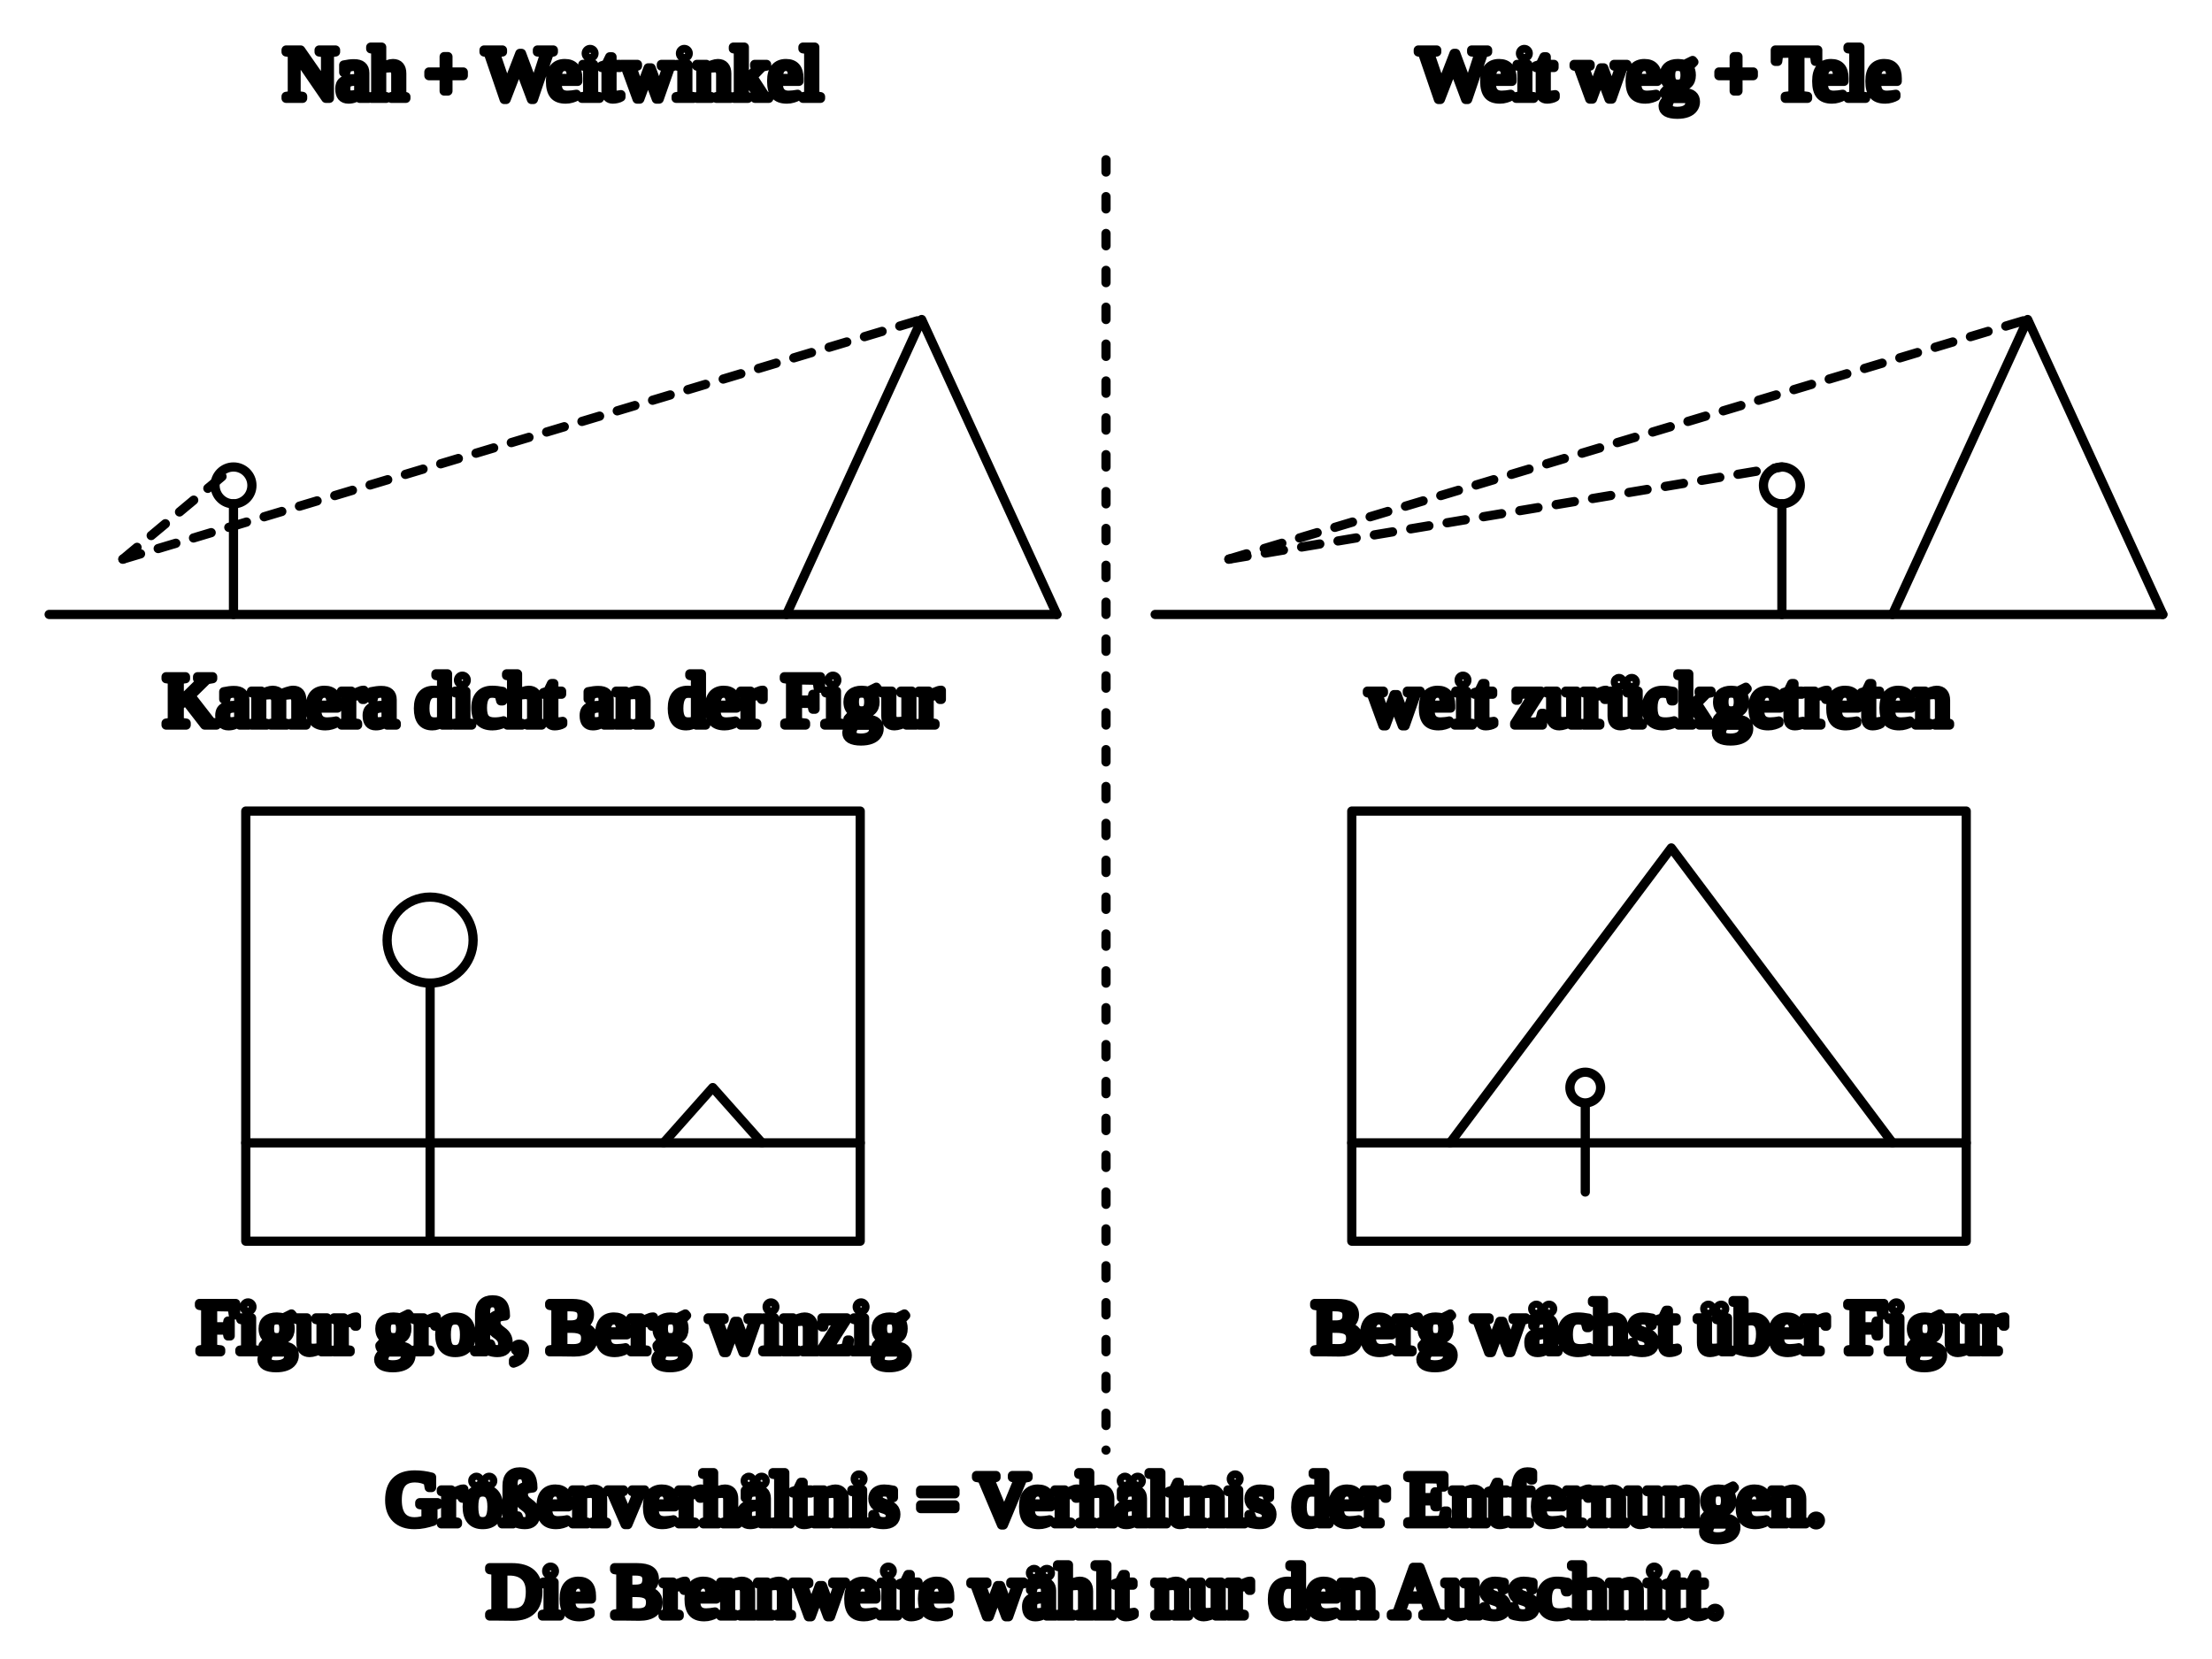
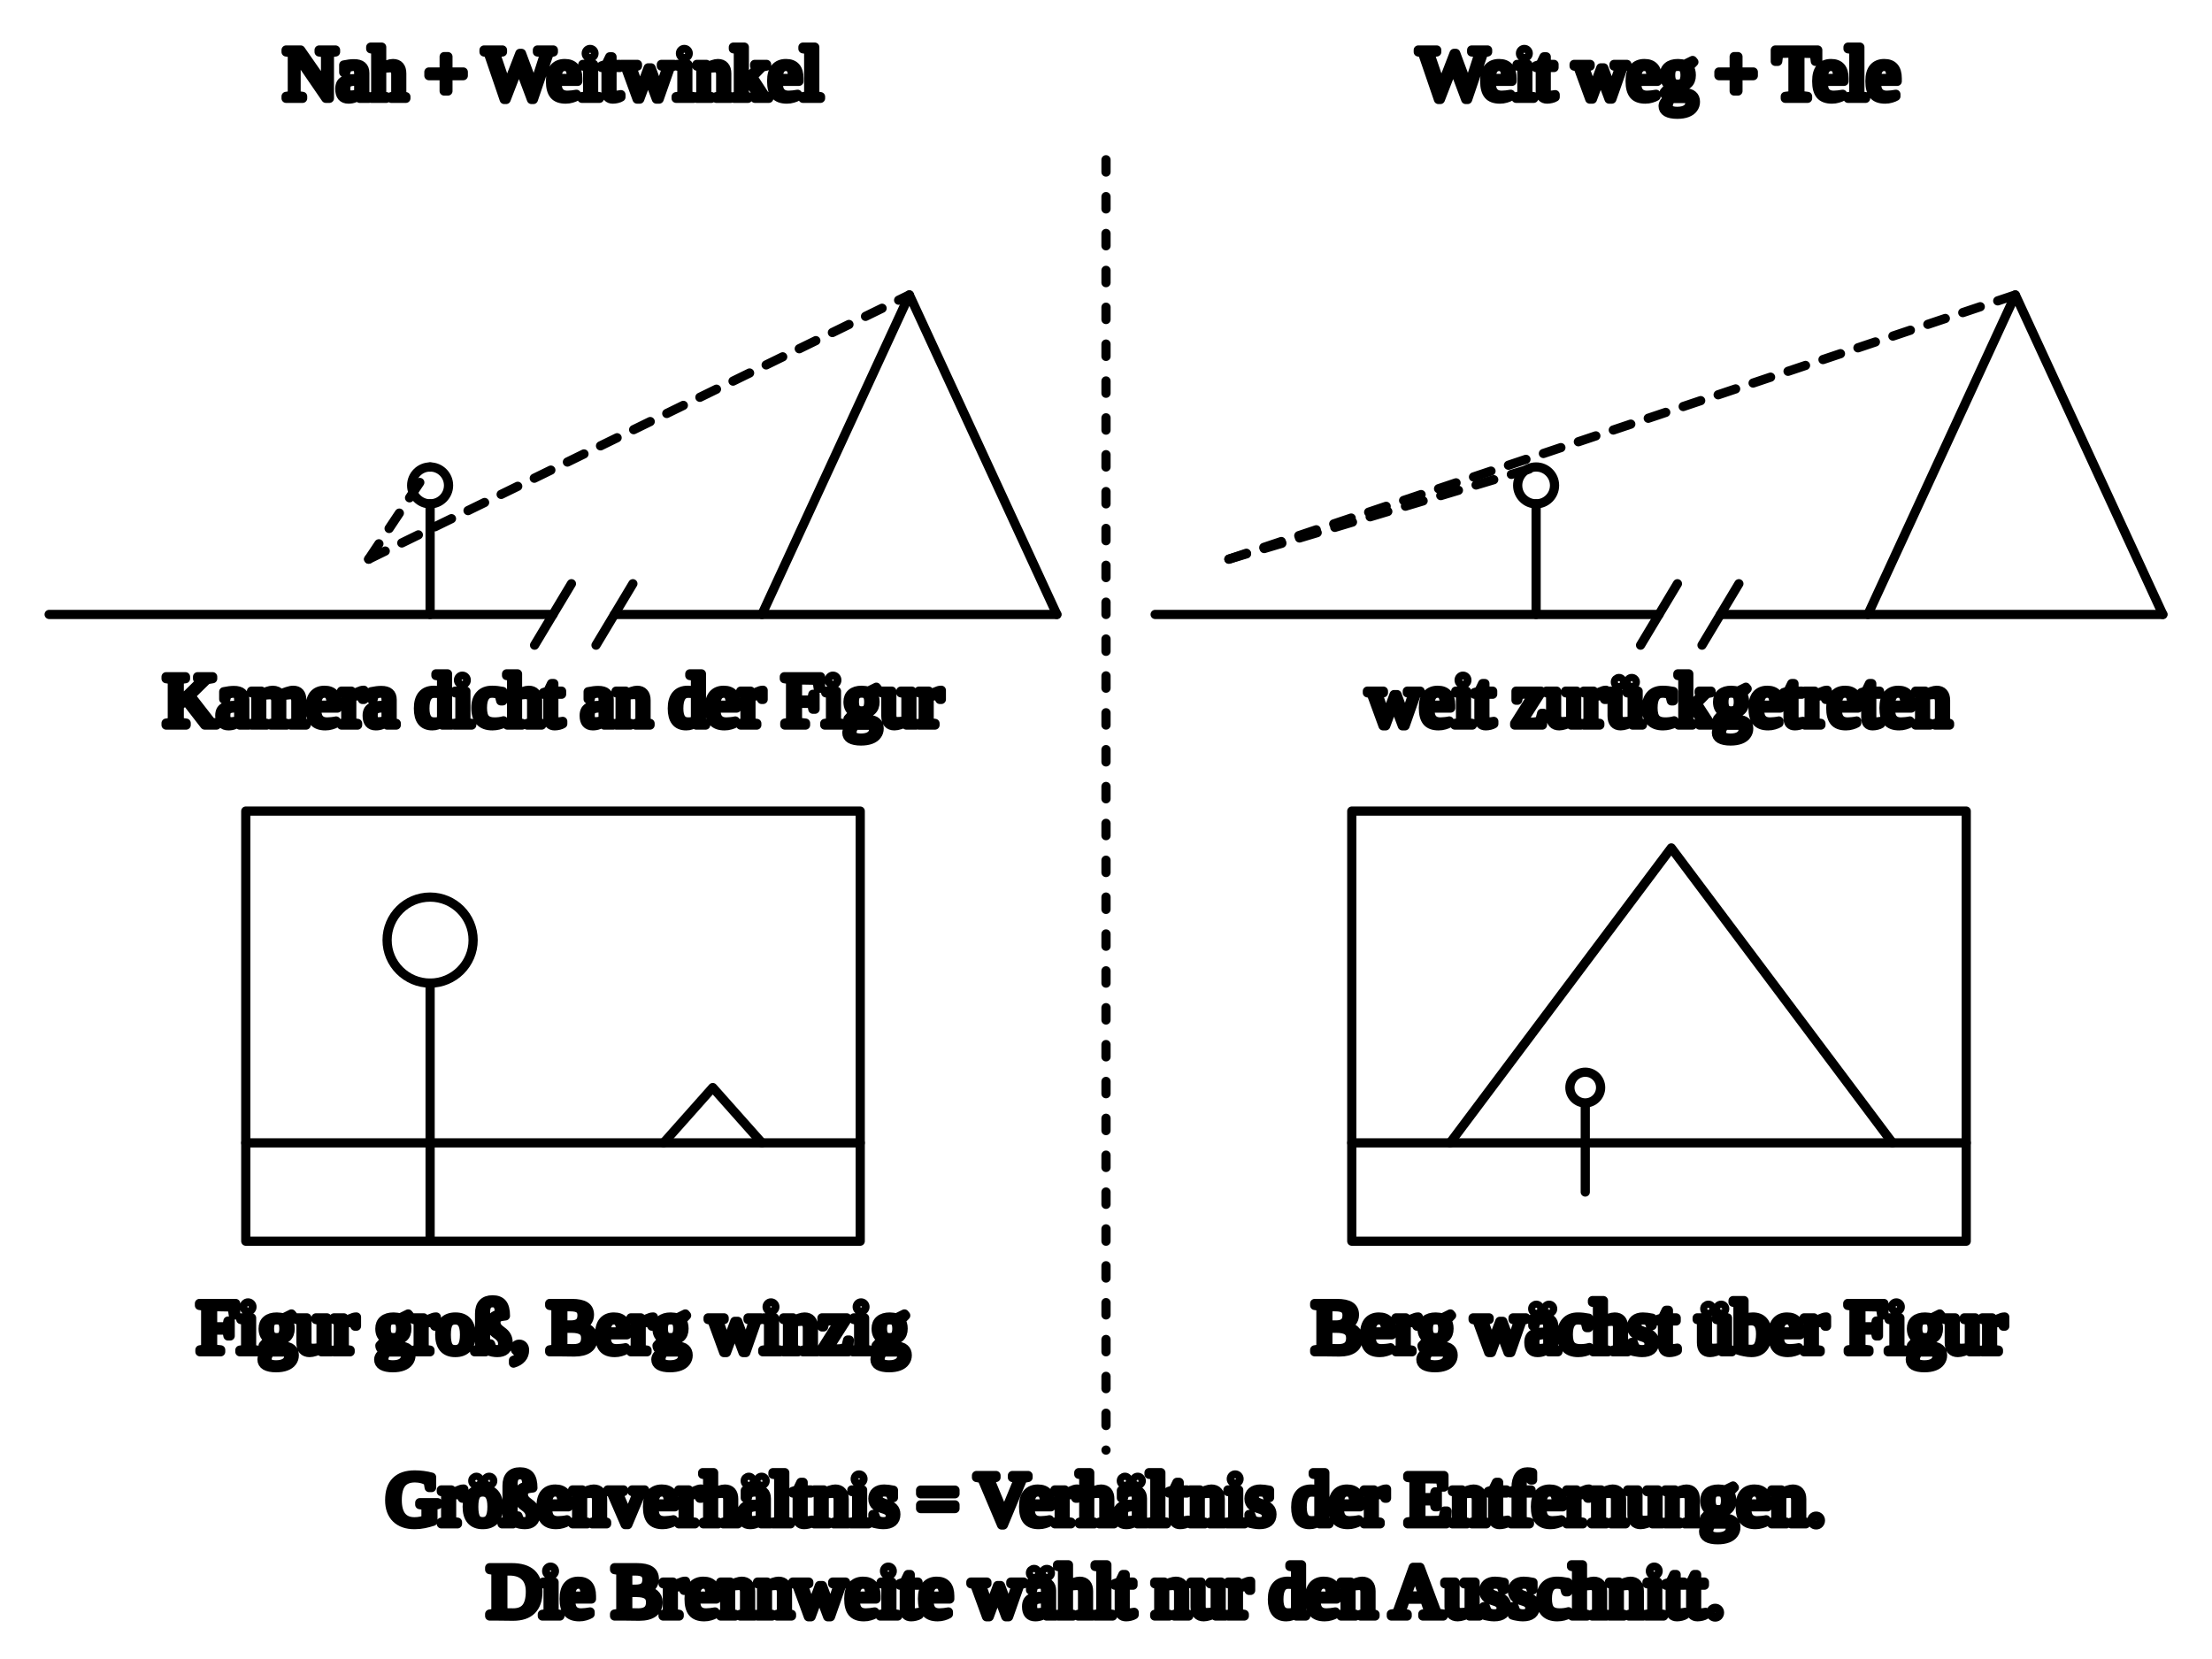
<svg xmlns="http://www.w3.org/2000/svg" viewBox="0 0 360 270" fill="none" stroke="currentColor" stroke-width="1.5" stroke-linecap="round" stroke-linejoin="round">
  <text x="90" y="16" text-anchor="middle" class="h">Nah + Weitwinkel</text>
  <text x="270" y="16" text-anchor="middle" class="h">Weit weg + Tele</text>
  <line x1="180" y1="26" x2="180" y2="236" class="m" stroke-dasharray="2 4" />
-   <line x1="8" y1="100" x2="172" y2="100" class="m" />
-   <rect x="10" y="88" width="10" height="7" class="af" stroke="none" />
-   <line x1="38" y1="100" x2="38" y2="82" />
-   <circle cx="38" cy="79" r="3" />
-   <path d="M128 100 L150 52 L172 100" class="m" />
-   <line x1="20" y1="91" x2="38" y2="76" class="a" stroke-dasharray="3 3" />
-   <line x1="20" y1="91" x2="150" y2="52" class="a" stroke-dasharray="3 3" />
-   <line x1="188" y1="100" x2="352" y2="100" class="m" />
+   <line x1="8" y1="100" x2="90" y2="100" class="m" />
+   <line x1="100" y1="100" x2="172" y2="100" class="m" />
+   <path d="M87 105 L93 95 M97 105 L103 95" class="m" />
+   <rect x="50" y="88" width="10" height="7" class="af" stroke="none" />
+   <line x1="70" y1="100" x2="70" y2="82" />
+   <circle cx="70" cy="79" r="3" />
+   <path d="M124 100 L148 48 L172 100" class="m" />
+   <line x1="60" y1="91" x2="70" y2="76" class="a" stroke-dasharray="3 3" />
+   <line x1="60" y1="91" x2="148" y2="48" class="a" stroke-dasharray="3 3" />
+   <line x1="188" y1="100" x2="270" y2="100" class="m" />
+   <line x1="280" y1="100" x2="352" y2="100" class="m" />
+   <path d="M267 105 L273 95 M277 105 L283 95" class="m" />
  <rect x="190" y="88" width="10" height="7" class="af" stroke="none" />
-   <line x1="290" y1="100" x2="290" y2="82" />
-   <circle cx="290" cy="79" r="3" />
-   <path d="M308 100 L330 52 L352 100" class="m" />
-   <line x1="200" y1="91" x2="290" y2="76" class="a" stroke-dasharray="3 3" />
-   <line x1="200" y1="91" x2="330" y2="52" class="a" stroke-dasharray="3 3" />
+   <line x1="250" y1="100" x2="250" y2="82" />
+   <circle cx="250" cy="79" r="3" />
+   <path d="M304 100 L328 48 L352 100" class="m" />
+   <line x1="200" y1="91" x2="250" y2="76" class="a" stroke-dasharray="3 3" />
+   <line x1="200" y1="91" x2="328" y2="48" class="a" stroke-dasharray="3 3" />
  <text x="90" y="118" text-anchor="middle" class="m">Kamera dicht an der Figur</text>
  <text x="270" y="118" text-anchor="middle" class="m">weit zurückgetreten</text>
  <rect x="40" y="132" width="100" height="70" />
  <line x1="40" y1="186" x2="140" y2="186" class="m" />
  <path d="M108 186 L116 177 L124 186" class="m" />
  <line x1="70" y1="202" x2="70" y2="160" />
  <circle cx="70" cy="153" r="7" />
  <rect x="220" y="132" width="100" height="70" />
  <line x1="220" y1="186" x2="320" y2="186" class="m" />
  <path d="M236 186 L272 138 L308 186 Z" class="f" stroke="none" />
  <path d="M236 186 L272 138 L308 186" class="m" />
  <line x1="258" y1="194" x2="258" y2="180" />
  <circle cx="258" cy="177" r="2.5" />
  <text x="90" y="220" text-anchor="middle" class="m">Figur groß, Berg winzig</text>
  <text x="270" y="220" text-anchor="middle" class="m">Berg wächst über Figur</text>
  <text x="180" y="248" text-anchor="middle" class="a">Größenverhältnis = Verhältnis der Entfernungen.</text>
  <text x="180" y="263" text-anchor="middle" class="m">Die Brennweite wählt nur den Ausschnitt.</text>
</svg>
